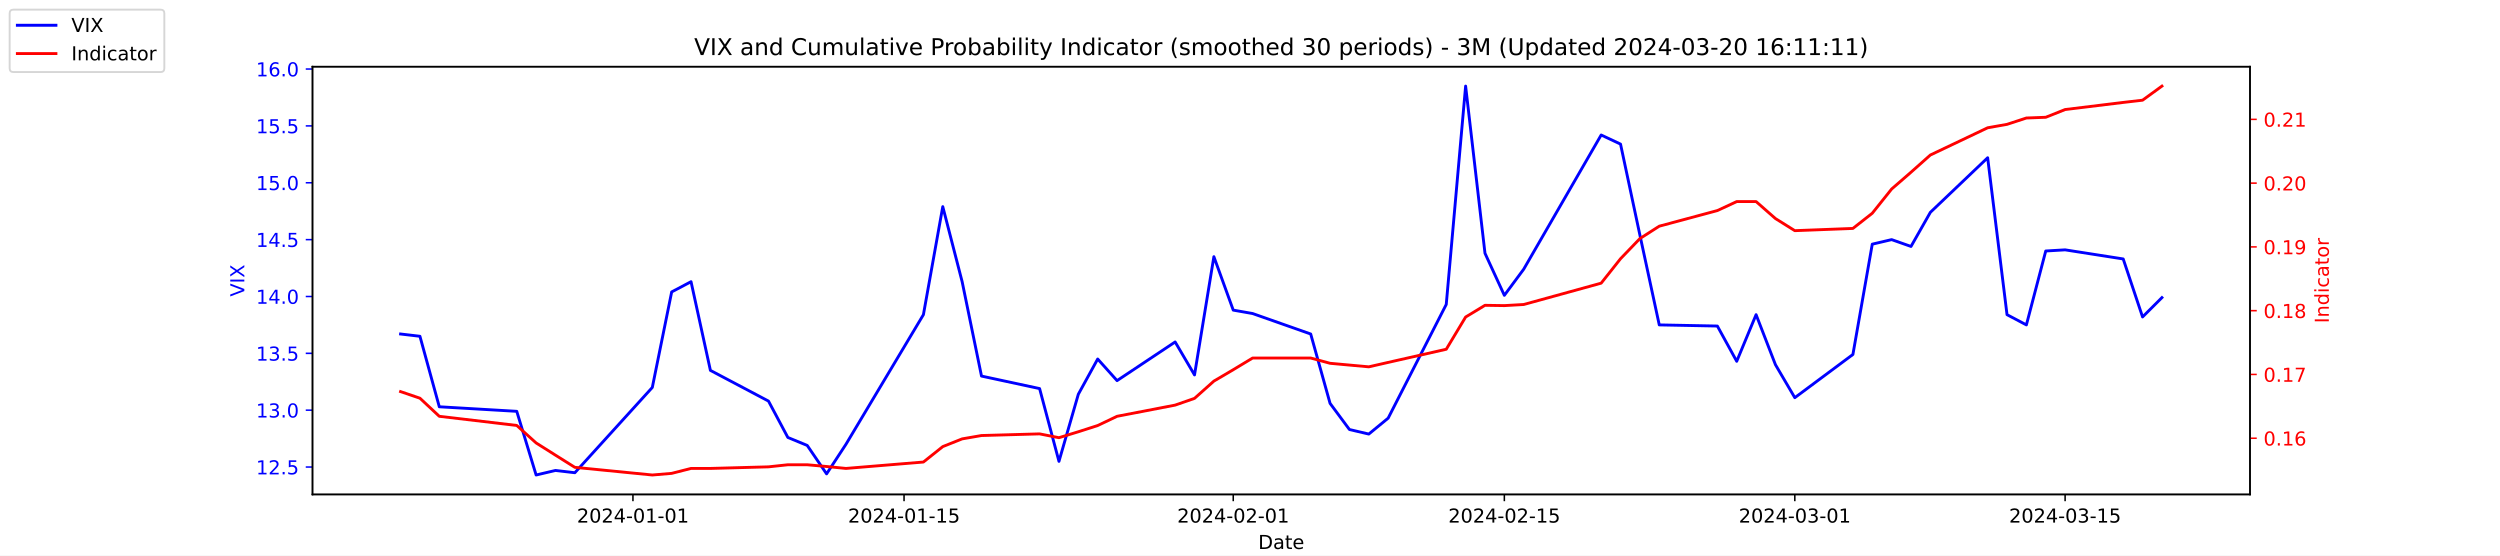
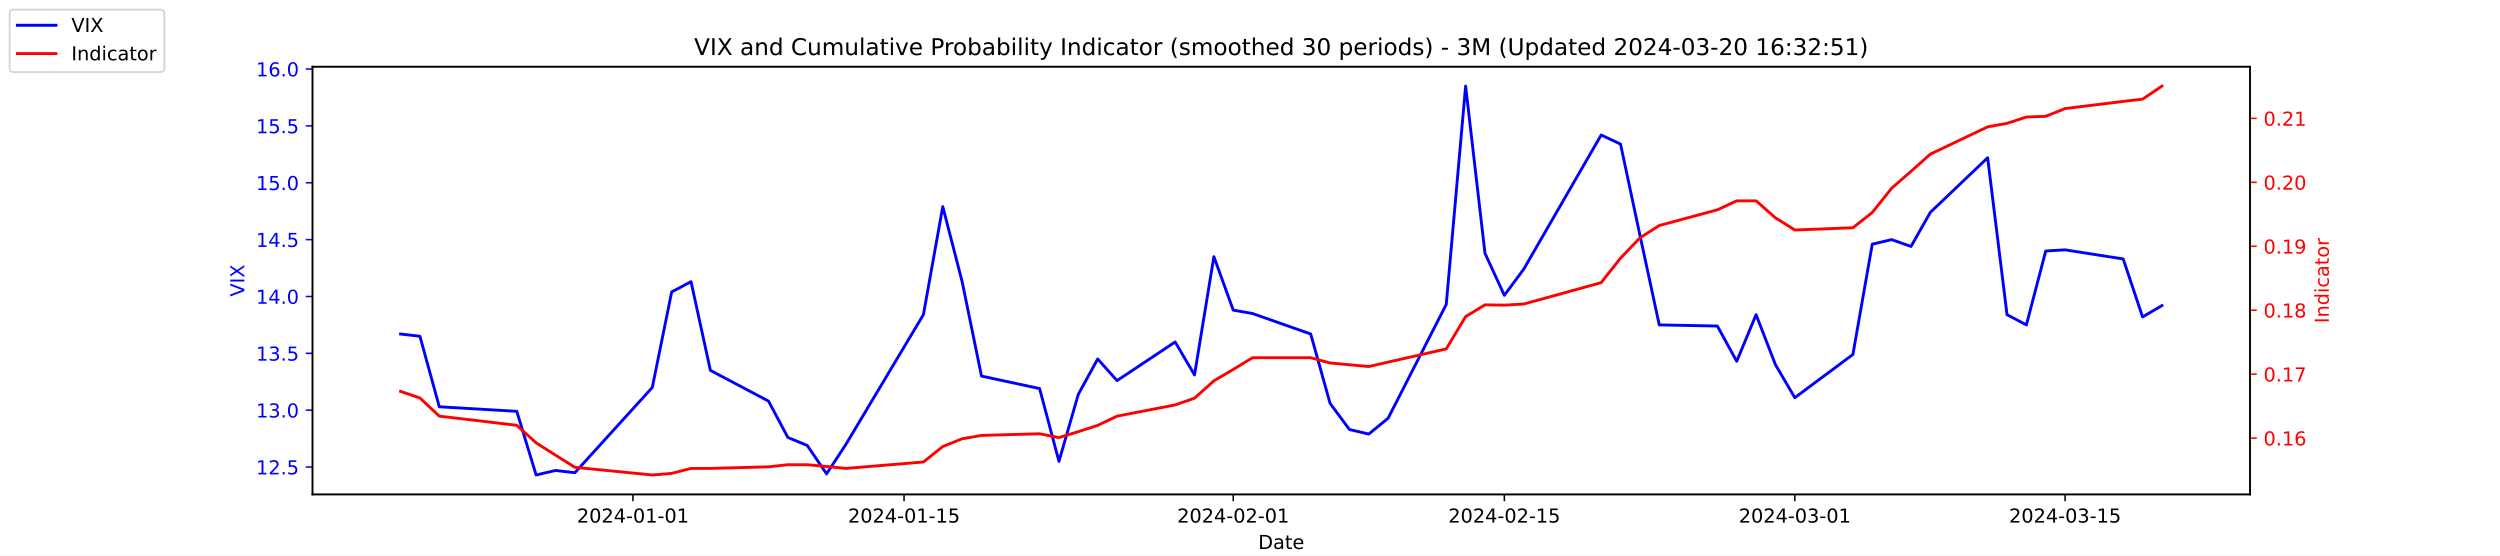
<svg xmlns="http://www.w3.org/2000/svg" xmlns:xlink="http://www.w3.org/1999/xlink" width="1296pt" height="288pt" viewBox="0 0 1296 288" version="1.1">
  <defs>
    <style type="text/css">*{stroke-linejoin: round; stroke-linecap: butt}</style>
  </defs>
  <g id="figure_1">
    <g id="patch_1">
      <path d="M 0 288  L 1296 288  L 1296 0  L 0 0  z " style="fill: #ffffff" />
    </g>
    <g id="axes_1">
      <g id="patch_2">
        <path d="M 162 256.32  L 1166.4 256.32  L 1166.4 34.56  L 162 34.56  z " style="fill: #ffffff" />
      </g>
      <g id="matplotlib.axis_1">
        <g id="xtick_1">
          <g id="line2d_1">
            <defs>
-               <path id="mc6c11f386e" d="M 0 0  L 0 3.5  " style="stroke: #000000; stroke-width: 0.8" />
+               <path id="m971482bc49" d="M 0 0  L 0 3.5  " style="stroke: #000000; stroke-width: 0.8" />
            </defs>
            <g>
-               <use xlink:href="#mc6c11f386e" x="328.117" y="256.32" style="stroke: #000000; stroke-width: 0.8" />
+               <use xlink:href="#m971482bc49" x="328.117" y="256.32" style="stroke: #000000; stroke-width: 0.8" />
            </g>
          </g>
          <g id="text_1">
            <g transform="translate(299.0595 270.9184) scale(0.1 -0.1)">
              <defs>
                <path id="DejaVuSans-32" d="M 1228 531  L 3431 531  L 3431 0  L 469 0  L 469 531  Q 828 903 1448 1529  Q 2069 2156 2228 2338  Q 2531 2678 2651 2914  Q 2772 3150 2772 3378  Q 2772 3750 2511 3984  Q 2250 4219 1831 4219  Q 1534 4219 1204 4116  Q 875 4013 500 3803  L 500 4441  Q 881 4594 1212 4672  Q 1544 4750 1819 4750  Q 2544 4750 2975 4387  Q 3406 4025 3406 3419  Q 3406 3131 3298 2873  Q 3191 2616 2906 2266  Q 2828 2175 2409 1742  Q 1991 1309 1228 531  z " transform="scale(0.015625)" />
                <path id="DejaVuSans-30" d="M 2034 4250  Q 1547 4250 1301 3770  Q 1056 3291 1056 2328  Q 1056 1369 1301 889  Q 1547 409 2034 409  Q 2525 409 2770 889  Q 3016 1369 3016 2328  Q 3016 3291 2770 3770  Q 2525 4250 2034 4250  z M 2034 4750  Q 2819 4750 3233 4129  Q 3647 3509 3647 2328  Q 3647 1150 3233 529  Q 2819 -91 2034 -91  Q 1250 -91 836 529  Q 422 1150 422 2328  Q 422 3509 836 4129  Q 1250 4750 2034 4750  z " transform="scale(0.015625)" />
                <path id="DejaVuSans-34" d="M 2419 4116  L 825 1625  L 2419 1625  L 2419 4116  z M 2253 4666  L 3047 4666  L 3047 1625  L 3713 1625  L 3713 1100  L 3047 1100  L 3047 0  L 2419 0  L 2419 1100  L 313 1100  L 313 1709  L 2253 4666  z " transform="scale(0.015625)" />
                <path id="DejaVuSans-2d" d="M 313 2009  L 1997 2009  L 1997 1497  L 313 1497  L 313 2009  z " transform="scale(0.015625)" />
                <path id="DejaVuSans-31" d="M 794 531  L 1825 531  L 1825 4091  L 703 3866  L 703 4441  L 1819 4666  L 2450 4666  L 2450 531  L 3481 531  L 3481 0  L 794 0  L 794 531  z " transform="scale(0.015625)" />
              </defs>
              <use xlink:href="#DejaVuSans-32" />
              <use xlink:href="#DejaVuSans-30" x="63.623" />
              <use xlink:href="#DejaVuSans-32" x="127.246" />
              <use xlink:href="#DejaVuSans-34" x="190.869" />
              <use xlink:href="#DejaVuSans-2d" x="254.492" />
              <use xlink:href="#DejaVuSans-30" x="290.576" />
              <use xlink:href="#DejaVuSans-31" x="354.199" />
              <use xlink:href="#DejaVuSans-2d" x="417.822" />
              <use xlink:href="#DejaVuSans-30" x="453.906" />
              <use xlink:href="#DejaVuSans-31" x="517.529" />
            </g>
          </g>
        </g>
        <g id="xtick_2">
          <g id="line2d_2">
            <g>
-               <use xlink:href="#mc6c11f386e" x="468.657" y="256.32" style="stroke: #000000; stroke-width: 0.8" />
+               <use xlink:href="#m971482bc49" x="468.657" y="256.32" style="stroke: #000000; stroke-width: 0.8" />
            </g>
          </g>
          <g id="text_2">
            <g transform="translate(439.5994 270.9184) scale(0.1 -0.1)">
              <defs>
                <path id="DejaVuSans-35" d="M 691 4666  L 3169 4666  L 3169 4134  L 1269 4134  L 1269 2991  Q 1406 3038 1543 3061  Q 1681 3084 1819 3084  Q 2600 3084 3056 2656  Q 3513 2228 3513 1497  Q 3513 744 3044 326  Q 2575 -91 1722 -91  Q 1428 -91 1123 -41  Q 819 9 494 109  L 494 744  Q 775 591 1075 516  Q 1375 441 1709 441  Q 2250 441 2565 725  Q 2881 1009 2881 1497  Q 2881 1984 2565 2268  Q 2250 2553 1709 2553  Q 1456 2553 1204 2497  Q 953 2441 691 2322  L 691 4666  z " transform="scale(0.015625)" />
              </defs>
              <use xlink:href="#DejaVuSans-32" />
              <use xlink:href="#DejaVuSans-30" x="63.623" />
              <use xlink:href="#DejaVuSans-32" x="127.246" />
              <use xlink:href="#DejaVuSans-34" x="190.869" />
              <use xlink:href="#DejaVuSans-2d" x="254.492" />
              <use xlink:href="#DejaVuSans-30" x="290.576" />
              <use xlink:href="#DejaVuSans-31" x="354.199" />
              <use xlink:href="#DejaVuSans-2d" x="417.822" />
              <use xlink:href="#DejaVuSans-31" x="453.906" />
              <use xlink:href="#DejaVuSans-35" x="517.529" />
            </g>
          </g>
        </g>
        <g id="xtick_3">
          <g id="line2d_3">
            <g>
-               <use xlink:href="#mc6c11f386e" x="639.313" y="256.32" style="stroke: #000000; stroke-width: 0.8" />
+               <use xlink:href="#m971482bc49" x="639.313" y="256.32" style="stroke: #000000; stroke-width: 0.8" />
            </g>
          </g>
          <g id="text_3">
            <g transform="translate(610.2549 270.9184) scale(0.1 -0.1)">
              <use xlink:href="#DejaVuSans-32" />
              <use xlink:href="#DejaVuSans-30" x="63.623" />
              <use xlink:href="#DejaVuSans-32" x="127.246" />
              <use xlink:href="#DejaVuSans-34" x="190.869" />
              <use xlink:href="#DejaVuSans-2d" x="254.492" />
              <use xlink:href="#DejaVuSans-30" x="290.576" />
              <use xlink:href="#DejaVuSans-32" x="354.199" />
              <use xlink:href="#DejaVuSans-2d" x="417.822" />
              <use xlink:href="#DejaVuSans-30" x="453.906" />
              <use xlink:href="#DejaVuSans-31" x="517.529" />
            </g>
          </g>
        </g>
        <g id="xtick_4">
          <g id="line2d_4">
            <g>
-               <use xlink:href="#mc6c11f386e" x="779.853" y="256.32" style="stroke: #000000; stroke-width: 0.8" />
+               <use xlink:href="#m971482bc49" x="779.853" y="256.32" style="stroke: #000000; stroke-width: 0.8" />
            </g>
          </g>
          <g id="text_4">
            <g transform="translate(750.7948 270.9184) scale(0.1 -0.1)">
              <use xlink:href="#DejaVuSans-32" />
              <use xlink:href="#DejaVuSans-30" x="63.623" />
              <use xlink:href="#DejaVuSans-32" x="127.246" />
              <use xlink:href="#DejaVuSans-34" x="190.869" />
              <use xlink:href="#DejaVuSans-2d" x="254.492" />
              <use xlink:href="#DejaVuSans-30" x="290.576" />
              <use xlink:href="#DejaVuSans-32" x="354.199" />
              <use xlink:href="#DejaVuSans-2d" x="417.822" />
              <use xlink:href="#DejaVuSans-31" x="453.906" />
              <use xlink:href="#DejaVuSans-35" x="517.529" />
            </g>
          </g>
        </g>
        <g id="xtick_5">
          <g id="line2d_5">
            <g>
-               <use xlink:href="#mc6c11f386e" x="930.431" y="256.32" style="stroke: #000000; stroke-width: 0.8" />
+               <use xlink:href="#m971482bc49" x="930.431" y="256.32" style="stroke: #000000; stroke-width: 0.8" />
            </g>
          </g>
          <g id="text_5">
            <g transform="translate(901.3732 270.9184) scale(0.1 -0.1)">
              <defs>
                <path id="DejaVuSans-33" d="M 2597 2516  Q 3050 2419 3304 2112  Q 3559 1806 3559 1356  Q 3559 666 3084 287  Q 2609 -91 1734 -91  Q 1441 -91 1130 -33  Q 819 25 488 141  L 488 750  Q 750 597 1062 519  Q 1375 441 1716 441  Q 2309 441 2620 675  Q 2931 909 2931 1356  Q 2931 1769 2642 2001  Q 2353 2234 1838 2234  L 1294 2234  L 1294 2753  L 1863 2753  Q 2328 2753 2575 2939  Q 2822 3125 2822 3475  Q 2822 3834 2567 4026  Q 2313 4219 1838 4219  Q 1578 4219 1281 4162  Q 984 4106 628 3988  L 628 4550  Q 988 4650 1302 4700  Q 1616 4750 1894 4750  Q 2613 4750 3031 4423  Q 3450 4097 3450 3541  Q 3450 3153 3228 2886  Q 3006 2619 2597 2516  z " transform="scale(0.015625)" />
              </defs>
              <use xlink:href="#DejaVuSans-32" />
              <use xlink:href="#DejaVuSans-30" x="63.623" />
              <use xlink:href="#DejaVuSans-32" x="127.246" />
              <use xlink:href="#DejaVuSans-34" x="190.869" />
              <use xlink:href="#DejaVuSans-2d" x="254.492" />
              <use xlink:href="#DejaVuSans-30" x="290.576" />
              <use xlink:href="#DejaVuSans-33" x="354.199" />
              <use xlink:href="#DejaVuSans-2d" x="417.822" />
              <use xlink:href="#DejaVuSans-30" x="453.906" />
              <use xlink:href="#DejaVuSans-31" x="517.529" />
            </g>
          </g>
        </g>
        <g id="xtick_6">
          <g id="line2d_6">
            <g>
-               <use xlink:href="#mc6c11f386e" x="1070.553" y="256.32" style="stroke: #000000; stroke-width: 0.8" />
+               <use xlink:href="#m971482bc49" x="1070.553" y="256.32" style="stroke: #000000; stroke-width: 0.8" />
            </g>
          </g>
          <g id="text_6">
            <g transform="translate(1041.495 270.9184) scale(0.1 -0.1)">
              <use xlink:href="#DejaVuSans-32" />
              <use xlink:href="#DejaVuSans-30" x="63.623" />
              <use xlink:href="#DejaVuSans-32" x="127.246" />
              <use xlink:href="#DejaVuSans-34" x="190.869" />
              <use xlink:href="#DejaVuSans-2d" x="254.492" />
              <use xlink:href="#DejaVuSans-30" x="290.576" />
              <use xlink:href="#DejaVuSans-33" x="354.199" />
              <use xlink:href="#DejaVuSans-2d" x="417.822" />
              <use xlink:href="#DejaVuSans-31" x="453.906" />
              <use xlink:href="#DejaVuSans-35" x="517.529" />
            </g>
          </g>
        </g>
        <g id="text_7">
          <g transform="translate(652.2492 284.5966) scale(0.1 -0.1)">
            <defs>
              <path id="DejaVuSans-44" d="M 1259 4147  L 1259 519  L 2022 519  Q 2988 519 3436 956  Q 3884 1394 3884 2338  Q 3884 3275 3436 3711  Q 2988 4147 2022 4147  L 1259 4147  z M 628 4666  L 1925 4666  Q 3281 4666 3915 4102  Q 4550 3538 4550 2338  Q 4550 1131 3912 565  Q 3275 0 1925 0  L 628 0  L 628 4666  z " transform="scale(0.015625)" />
              <path id="DejaVuSans-61" d="M 2194 1759  Q 1497 1759 1228 1600  Q 959 1441 959 1056  Q 959 750 1161 570  Q 1363 391 1709 391  Q 2188 391 2477 730  Q 2766 1069 2766 1631  L 2766 1759  L 2194 1759  z M 3341 1997  L 3341 0  L 2766 0  L 2766 531  Q 2569 213 2275 61  Q 1981 -91 1556 -91  Q 1019 -91 701 211  Q 384 513 384 1019  Q 384 1609 779 1909  Q 1175 2209 1959 2209  L 2766 2209  L 2766 2266  Q 2766 2663 2505 2880  Q 2244 3097 1772 3097  Q 1472 3097 1187 3025  Q 903 2953 641 2809  L 641 3341  Q 956 3463 1253 3523  Q 1550 3584 1831 3584  Q 2591 3584 2966 3190  Q 3341 2797 3341 1997  z " transform="scale(0.015625)" />
              <path id="DejaVuSans-74" d="M 1172 4494  L 1172 3500  L 2356 3500  L 2356 3053  L 1172 3053  L 1172 1153  Q 1172 725 1289 603  Q 1406 481 1766 481  L 2356 481  L 2356 0  L 1766 0  Q 1100 0 847 248  Q 594 497 594 1153  L 594 3053  L 172 3053  L 172 3500  L 594 3500  L 594 4494  L 1172 4494  z " transform="scale(0.015625)" />
              <path id="DejaVuSans-65" d="M 3597 1894  L 3597 1613  L 953 1613  Q 991 1019 1311 708  Q 1631 397 2203 397  Q 2534 397 2845 478  Q 3156 559 3463 722  L 3463 178  Q 3153 47 2828 -22  Q 2503 -91 2169 -91  Q 1331 -91 842 396  Q 353 884 353 1716  Q 353 2575 817 3079  Q 1281 3584 2069 3584  Q 2775 3584 3186 3129  Q 3597 2675 3597 1894  z M 3022 2063  Q 3016 2534 2758 2815  Q 2500 3097 2075 3097  Q 1594 3097 1305 2825  Q 1016 2553 972 2059  L 3022 2063  z " transform="scale(0.015625)" />
            </defs>
            <use xlink:href="#DejaVuSans-44" />
            <use xlink:href="#DejaVuSans-61" x="77.002" />
            <use xlink:href="#DejaVuSans-74" x="138.281" />
            <use xlink:href="#DejaVuSans-65" x="177.49" />
          </g>
        </g>
      </g>
      <g id="matplotlib.axis_2">
        <g id="ytick_1">
          <g id="line2d_7">
            <defs>
-               <path id="m9e5547fea2" d="M 0 0  L -3.5 0  " style="stroke: #0000ff; stroke-width: 0.8" />
+               <path id="m759e389226" d="M 0 0  L -3.5 0  " style="stroke: #0000ff; stroke-width: 0.8" />
            </defs>
            <g>
-               <use xlink:href="#m9e5547fea2" x="162" y="242.114" style="fill: #0000ff; stroke: #0000ff; stroke-width: 0.8" />
+               <use xlink:href="#m759e389226" x="162" y="242.114" style="fill: #0000ff; stroke: #0000ff; stroke-width: 0.8" />
            </g>
          </g>
          <g id="text_8">
            <g style="fill: #0000ff" transform="translate(132.7344 245.9129) scale(0.1 -0.1)">
              <defs>
                <path id="DejaVuSans-2e" d="M 684 794  L 1344 794  L 1344 0  L 684 0  L 684 794  z " transform="scale(0.015625)" />
              </defs>
              <use xlink:href="#DejaVuSans-31" />
              <use xlink:href="#DejaVuSans-32" x="63.623" />
              <use xlink:href="#DejaVuSans-2e" x="127.246" />
              <use xlink:href="#DejaVuSans-35" x="159.033" />
            </g>
          </g>
        </g>
        <g id="ytick_2">
          <g id="line2d_8">
            <g>
-               <use xlink:href="#m9e5547fea2" x="162" y="212.64" style="fill: #0000ff; stroke: #0000ff; stroke-width: 0.8" />
+               <use xlink:href="#m759e389226" x="162" y="212.64" style="fill: #0000ff; stroke: #0000ff; stroke-width: 0.8" />
            </g>
          </g>
          <g id="text_9">
            <g style="fill: #0000ff" transform="translate(132.7344 216.4392) scale(0.1 -0.1)">
              <use xlink:href="#DejaVuSans-31" />
              <use xlink:href="#DejaVuSans-33" x="63.623" />
              <use xlink:href="#DejaVuSans-2e" x="127.246" />
              <use xlink:href="#DejaVuSans-30" x="159.033" />
            </g>
          </g>
        </g>
        <g id="ytick_3">
          <g id="line2d_9">
            <g>
-               <use xlink:href="#m9e5547fea2" x="162" y="183.166" style="fill: #0000ff; stroke: #0000ff; stroke-width: 0.8" />
+               <use xlink:href="#m759e389226" x="162" y="183.166" style="fill: #0000ff; stroke: #0000ff; stroke-width: 0.8" />
            </g>
          </g>
          <g id="text_10">
            <g style="fill: #0000ff" transform="translate(132.7344 186.9656) scale(0.1 -0.1)">
              <use xlink:href="#DejaVuSans-31" />
              <use xlink:href="#DejaVuSans-33" x="63.623" />
              <use xlink:href="#DejaVuSans-2e" x="127.246" />
              <use xlink:href="#DejaVuSans-35" x="159.033" />
            </g>
          </g>
        </g>
        <g id="ytick_4">
          <g id="line2d_10">
            <g>
-               <use xlink:href="#m9e5547fea2" x="162" y="153.693" style="fill: #0000ff; stroke: #0000ff; stroke-width: 0.8" />
+               <use xlink:href="#m759e389226" x="162" y="153.693" style="fill: #0000ff; stroke: #0000ff; stroke-width: 0.8" />
            </g>
          </g>
          <g id="text_11">
            <g style="fill: #0000ff" transform="translate(132.7344 157.4919) scale(0.1 -0.1)">
              <use xlink:href="#DejaVuSans-31" />
              <use xlink:href="#DejaVuSans-34" x="63.623" />
              <use xlink:href="#DejaVuSans-2e" x="127.246" />
              <use xlink:href="#DejaVuSans-30" x="159.033" />
            </g>
          </g>
        </g>
        <g id="ytick_5">
          <g id="line2d_11">
            <g>
-               <use xlink:href="#m9e5547fea2" x="162" y="124.219" style="fill: #0000ff; stroke: #0000ff; stroke-width: 0.8" />
+               <use xlink:href="#m759e389226" x="162" y="124.219" style="fill: #0000ff; stroke: #0000ff; stroke-width: 0.8" />
            </g>
          </g>
          <g id="text_12">
            <g style="fill: #0000ff" transform="translate(132.7344 128.0182) scale(0.1 -0.1)">
              <use xlink:href="#DejaVuSans-31" />
              <use xlink:href="#DejaVuSans-34" x="63.623" />
              <use xlink:href="#DejaVuSans-2e" x="127.246" />
              <use xlink:href="#DejaVuSans-35" x="159.033" />
            </g>
          </g>
        </g>
        <g id="ytick_6">
          <g id="line2d_12">
            <g>
-               <use xlink:href="#m9e5547fea2" x="162" y="94.745" style="fill: #0000ff; stroke: #0000ff; stroke-width: 0.8" />
+               <use xlink:href="#m759e389226" x="162" y="94.745" style="fill: #0000ff; stroke: #0000ff; stroke-width: 0.8" />
            </g>
          </g>
          <g id="text_13">
            <g style="fill: #0000ff" transform="translate(132.7344 98.5445) scale(0.1 -0.1)">
              <use xlink:href="#DejaVuSans-31" />
              <use xlink:href="#DejaVuSans-35" x="63.623" />
              <use xlink:href="#DejaVuSans-2e" x="127.246" />
              <use xlink:href="#DejaVuSans-30" x="159.033" />
            </g>
          </g>
        </g>
        <g id="ytick_7">
          <g id="line2d_13">
            <g>
-               <use xlink:href="#m9e5547fea2" x="162" y="65.272" style="fill: #0000ff; stroke: #0000ff; stroke-width: 0.8" />
+               <use xlink:href="#m759e389226" x="162" y="65.272" style="fill: #0000ff; stroke: #0000ff; stroke-width: 0.8" />
            </g>
          </g>
          <g id="text_14">
            <g style="fill: #0000ff" transform="translate(132.7344 69.07082) scale(0.1 -0.1)">
              <use xlink:href="#DejaVuSans-31" />
              <use xlink:href="#DejaVuSans-35" x="63.623" />
              <use xlink:href="#DejaVuSans-2e" x="127.246" />
              <use xlink:href="#DejaVuSans-35" x="159.033" />
            </g>
          </g>
        </g>
        <g id="ytick_8">
          <g id="line2d_14">
            <g>
-               <use xlink:href="#m9e5547fea2" x="162" y="35.798" style="fill: #0000ff; stroke: #0000ff; stroke-width: 0.8" />
+               <use xlink:href="#m759e389226" x="162" y="35.798" style="fill: #0000ff; stroke: #0000ff; stroke-width: 0.8" />
            </g>
          </g>
          <g id="text_15">
            <g style="fill: #0000ff" transform="translate(132.7344 39.59714) scale(0.1 -0.1)">
              <defs>
                <path id="DejaVuSans-36" d="M 2113 2584  Q 1688 2584 1439 2293  Q 1191 2003 1191 1497  Q 1191 994 1439 701  Q 1688 409 2113 409  Q 2538 409 2786 701  Q 3034 994 3034 1497  Q 3034 2003 2786 2293  Q 2538 2584 2113 2584  z M 3366 4563  L 3366 3988  Q 3128 4100 2886 4159  Q 2644 4219 2406 4219  Q 1781 4219 1451 3797  Q 1122 3375 1075 2522  Q 1259 2794 1537 2939  Q 1816 3084 2150 3084  Q 2853 3084 3261 2657  Q 3669 2231 3669 1497  Q 3669 778 3244 343  Q 2819 -91 2113 -91  Q 1303 -91 875 529  Q 447 1150 447 2328  Q 447 3434 972 4092  Q 1497 4750 2381 4750  Q 2619 4750 2861 4703  Q 3103 4656 3366 4563  z " transform="scale(0.015625)" />
              </defs>
              <use xlink:href="#DejaVuSans-31" />
              <use xlink:href="#DejaVuSans-36" x="63.623" />
              <use xlink:href="#DejaVuSans-2e" x="127.246" />
              <use xlink:href="#DejaVuSans-30" x="159.033" />
            </g>
          </g>
        </g>
        <g id="text_16">
          <g style="fill: #0000ff" transform="translate(126.6547 153.7603) rotate(-90) scale(0.1 -0.1)">
            <defs>
              <path id="DejaVuSans-56" d="M 1831 0  L 50 4666  L 709 4666  L 2188 738  L 3669 4666  L 4325 4666  L 2547 0  L 1831 0  z " transform="scale(0.015625)" />
              <path id="DejaVuSans-49" d="M 628 4666  L 1259 4666  L 1259 0  L 628 0  L 628 4666  z " transform="scale(0.015625)" />
              <path id="DejaVuSans-58" d="M 403 4666  L 1081 4666  L 2241 2931  L 3406 4666  L 4084 4666  L 2584 2425  L 4184 0  L 3506 0  L 2194 1984  L 872 0  L 191 0  L 1856 2491  L 403 4666  z " transform="scale(0.015625)" />
            </defs>
            <use xlink:href="#DejaVuSans-56" />
            <use xlink:href="#DejaVuSans-49" x="68.408" />
            <use xlink:href="#DejaVuSans-58" x="97.9" />
          </g>
        </g>
      </g>
      <g id="line2d_15">
-         <path d="M 207.655 173.145  L 217.693 174.324  L 227.732 210.872  L 267.886 213.23  L 277.924 246.24  L 287.963 243.882  L 298.002 245.061  L 338.156 200.851  L 348.194 151.335  L 358.233 146.029  L 368.272 192.008  L 398.387 207.924  L 408.426 226.787  L 418.464 230.914  L 428.503 245.651  L 438.541 230.324  L 478.696 163.124  L 488.734 107.124  L 498.773 146.029  L 508.811 194.956  L 538.927 201.44  L 548.966 239.166  L 559.004 204.387  L 569.043 186.114  L 579.081 197.314  L 609.197 177.272  L 619.236 194.366  L 629.274 133.061  L 639.313 160.766  L 649.351 162.535  L 679.467 173.145  L 689.506 209.103  L 699.544 222.661  L 709.583 225.019  L 719.621 216.766  L 749.737 157.819  L 759.775 44.64  L 769.814 131.293  L 779.853 153.103  L 789.891 139.545  L 830.045 69.987  L 840.084 74.703  L 850.123 121.861  L 860.161 168.429  L 890.277 169.019  L 900.315 187.293  L 910.354 163.124  L 920.392 189.061  L 930.431 206.156  L 960.547 183.756  L 970.585 126.577  L 980.624 124.219  L 990.662 127.756  L 1000.701 110.072  L 1030.398 81.777  L 1040.437 163.124  L 1050.476 168.429  L 1060.514 130.114  L 1070.553 129.524  L 1100.668 134.24  L 1110.707 164.303  L 1120.745 154.282  " clip-path="url(#pfe19d18b43)" style="fill: none; stroke: #0000ff; stroke-width: 1.5; stroke-linecap: square" />
+         <path d="M 207.655 173.145  L 217.693 174.324  L 227.732 210.872  L 267.886 213.23  L 277.924 246.24  L 287.963 243.882  L 298.002 245.061  L 338.156 200.851  L 348.194 151.335  L 358.233 146.029  L 368.272 192.008  L 398.387 207.924  L 408.426 226.787  L 418.464 230.914  L 428.503 245.651  L 438.541 230.324  L 478.696 163.124  L 488.734 107.124  L 498.773 146.029  L 508.811 194.956  L 538.927 201.44  L 548.966 239.166  L 559.004 204.387  L 569.043 186.114  L 579.081 197.314  L 609.197 177.272  L 619.236 194.366  L 629.274 133.061  L 639.313 160.766  L 649.351 162.535  L 679.467 173.145  L 689.506 209.103  L 699.544 222.661  L 709.583 225.019  L 719.621 216.766  L 749.737 157.819  L 759.775 44.64  L 769.814 131.293  L 779.853 153.103  L 789.891 139.545  L 830.045 69.987  L 840.084 74.703  L 850.123 121.861  L 860.161 168.429  L 890.277 169.019  L 900.315 187.293  L 910.354 163.124  L 920.392 189.061  L 930.431 206.156  L 960.547 183.756  L 970.585 126.577  L 980.624 124.219  L 990.662 127.756  L 1000.701 110.072  L 1030.398 81.777  L 1040.437 163.124  L 1050.476 168.429  L 1060.514 130.114  L 1070.553 129.524  L 1100.668 134.24  L 1110.707 164.303  L 1120.745 158.408  " clip-path="url(#p322b71b529)" style="fill: none; stroke: #0000ff; stroke-width: 1.5; stroke-linecap: square" />
      </g>
      <g id="patch_3">
        <path d="M 162 256.32  L 162 34.56  " style="fill: none; stroke: #000000; stroke-width: 0.8; stroke-linejoin: miter; stroke-linecap: square" />
      </g>
      <g id="patch_4">
        <path d="M 1166.4 256.32  L 1166.4 34.56  " style="fill: none; stroke: #000000; stroke-width: 0.8; stroke-linejoin: miter; stroke-linecap: square" />
      </g>
      <g id="patch_5">
        <path d="M 162 256.32  L 1166.4 256.32  " style="fill: none; stroke: #000000; stroke-width: 0.8; stroke-linejoin: miter; stroke-linecap: square" />
      </g>
      <g id="patch_6">
        <path d="M 162 34.56  L 1166.4 34.56  " style="fill: none; stroke: #000000; stroke-width: 0.8; stroke-linejoin: miter; stroke-linecap: square" />
      </g>
    </g>
    <g id="axes_2">
      <g id="matplotlib.axis_3">
        <g id="ytick_9">
          <g id="line2d_16">
            <defs>
-               <path id="m784e0cc789" d="M 0 0  L 3.5 0  " style="stroke: #ff0000; stroke-width: 0.8" />
+               <path id="m22720fddfc" d="M 0 0  L 3.5 0  " style="stroke: #ff0000; stroke-width: 0.8" />
            </defs>
            <g>
-               <use xlink:href="#m784e0cc789" x="1166.4" y="227.169" style="fill: #ff0000; stroke: #ff0000; stroke-width: 0.8" />
+               <use xlink:href="#m22720fddfc" x="1166.4" y="227.116" style="fill: #ff0000; stroke: #ff0000; stroke-width: 0.8" />
            </g>
          </g>
          <g id="text_17">
-             <g style="fill: #ff0000" transform="translate(1173.4 230.9679) scale(0.1 -0.1)">
+             <g style="fill: #ff0000" transform="translate(1173.4 230.9152) scale(0.1 -0.1)">
              <use xlink:href="#DejaVuSans-30" />
              <use xlink:href="#DejaVuSans-2e" x="63.623" />
              <use xlink:href="#DejaVuSans-31" x="95.41" />
              <use xlink:href="#DejaVuSans-36" x="159.033" />
            </g>
          </g>
        </g>
        <g id="ytick_10">
          <g id="line2d_17">
            <g>
-               <use xlink:href="#m784e0cc789" x="1166.4" y="194.111" style="fill: #ff0000; stroke: #ff0000; stroke-width: 0.8" />
+               <use xlink:href="#m22720fddfc" x="1166.4" y="193.967" style="fill: #ff0000; stroke: #ff0000; stroke-width: 0.8" />
            </g>
          </g>
          <g id="text_18">
-             <g style="fill: #ff0000" transform="translate(1173.4 197.9102) scale(0.1 -0.1)">
+             <g style="fill: #ff0000" transform="translate(1173.4 197.7661) scale(0.1 -0.1)">
              <defs>
                <path id="DejaVuSans-37" d="M 525 4666  L 3525 4666  L 3525 4397  L 1831 0  L 1172 0  L 2766 4134  L 525 4134  L 525 4666  z " transform="scale(0.015625)" />
              </defs>
              <use xlink:href="#DejaVuSans-30" />
              <use xlink:href="#DejaVuSans-2e" x="63.623" />
              <use xlink:href="#DejaVuSans-31" x="95.41" />
              <use xlink:href="#DejaVuSans-37" x="159.033" />
            </g>
          </g>
        </g>
        <g id="ytick_11">
          <g id="line2d_18">
            <g>
-               <use xlink:href="#m784e0cc789" x="1166.4" y="161.053" style="fill: #ff0000; stroke: #ff0000; stroke-width: 0.8" />
+               <use xlink:href="#m22720fddfc" x="1166.4" y="160.818" style="fill: #ff0000; stroke: #ff0000; stroke-width: 0.8" />
            </g>
          </g>
          <g id="text_19">
-             <g style="fill: #ff0000" transform="translate(1173.4 164.8525) scale(0.1 -0.1)">
+             <g style="fill: #ff0000" transform="translate(1173.4 164.617) scale(0.1 -0.1)">
              <defs>
                <path id="DejaVuSans-38" d="M 2034 2216  Q 1584 2216 1326 1975  Q 1069 1734 1069 1313  Q 1069 891 1326 650  Q 1584 409 2034 409  Q 2484 409 2743 651  Q 3003 894 3003 1313  Q 3003 1734 2745 1975  Q 2488 2216 2034 2216  z M 1403 2484  Q 997 2584 770 2862  Q 544 3141 544 3541  Q 544 4100 942 4425  Q 1341 4750 2034 4750  Q 2731 4750 3128 4425  Q 3525 4100 3525 3541  Q 3525 3141 3298 2862  Q 3072 2584 2669 2484  Q 3125 2378 3379 2068  Q 3634 1759 3634 1313  Q 3634 634 3220 271  Q 2806 -91 2034 -91  Q 1263 -91 848 271  Q 434 634 434 1313  Q 434 1759 690 2068  Q 947 2378 1403 2484  z M 1172 3481  Q 1172 3119 1398 2916  Q 1625 2713 2034 2713  Q 2441 2713 2670 2916  Q 2900 3119 2900 3481  Q 2900 3844 2670 4047  Q 2441 4250 2034 4250  Q 1625 4250 1398 4047  Q 1172 3844 1172 3481  z " transform="scale(0.015625)" />
              </defs>
              <use xlink:href="#DejaVuSans-30" />
              <use xlink:href="#DejaVuSans-2e" x="63.623" />
              <use xlink:href="#DejaVuSans-31" x="95.41" />
              <use xlink:href="#DejaVuSans-38" x="159.033" />
            </g>
          </g>
        </g>
        <g id="ytick_12">
          <g id="line2d_19">
            <g>
-               <use xlink:href="#m784e0cc789" x="1166.4" y="127.996" style="fill: #ff0000; stroke: #ff0000; stroke-width: 0.8" />
+               <use xlink:href="#m22720fddfc" x="1166.4" y="127.669" style="fill: #ff0000; stroke: #ff0000; stroke-width: 0.8" />
            </g>
          </g>
          <g id="text_20">
-             <g style="fill: #ff0000" transform="translate(1173.4 131.7948) scale(0.1 -0.1)">
+             <g style="fill: #ff0000" transform="translate(1173.4 131.4679) scale(0.1 -0.1)">
              <defs>
                <path id="DejaVuSans-39" d="M 703 97  L 703 672  Q 941 559 1184 500  Q 1428 441 1663 441  Q 2288 441 2617 861  Q 2947 1281 2994 2138  Q 2813 1869 2534 1725  Q 2256 1581 1919 1581  Q 1219 1581 811 2004  Q 403 2428 403 3163  Q 403 3881 828 4315  Q 1253 4750 1959 4750  Q 2769 4750 3195 4129  Q 3622 3509 3622 2328  Q 3622 1225 3098 567  Q 2575 -91 1691 -91  Q 1453 -91 1209 -44  Q 966 3 703 97  z M 1959 2075  Q 2384 2075 2632 2365  Q 2881 2656 2881 3163  Q 2881 3666 2632 3958  Q 2384 4250 1959 4250  Q 1534 4250 1286 3958  Q 1038 3666 1038 3163  Q 1038 2656 1286 2365  Q 1534 2075 1959 2075  z " transform="scale(0.015625)" />
              </defs>
              <use xlink:href="#DejaVuSans-30" />
              <use xlink:href="#DejaVuSans-2e" x="63.623" />
              <use xlink:href="#DejaVuSans-31" x="95.41" />
              <use xlink:href="#DejaVuSans-39" x="159.033" />
            </g>
          </g>
        </g>
        <g id="ytick_13">
          <g id="line2d_20">
            <g>
-               <use xlink:href="#m784e0cc789" x="1166.4" y="94.938" style="fill: #ff0000; stroke: #ff0000; stroke-width: 0.8" />
+               <use xlink:href="#m22720fddfc" x="1166.4" y="94.52" style="fill: #ff0000; stroke: #ff0000; stroke-width: 0.8" />
            </g>
          </g>
          <g id="text_21">
-             <g style="fill: #ff0000" transform="translate(1173.4 98.73708) scale(0.1 -0.1)">
+             <g style="fill: #ff0000" transform="translate(1173.4 98.31886) scale(0.1 -0.1)">
              <use xlink:href="#DejaVuSans-30" />
              <use xlink:href="#DejaVuSans-2e" x="63.623" />
              <use xlink:href="#DejaVuSans-32" x="95.41" />
              <use xlink:href="#DejaVuSans-30" x="159.033" />
            </g>
          </g>
        </g>
        <g id="ytick_14">
          <g id="line2d_21">
            <g>
-               <use xlink:href="#m784e0cc789" x="1166.4" y="61.88" style="fill: #ff0000; stroke: #ff0000; stroke-width: 0.8" />
+               <use xlink:href="#m22720fddfc" x="1166.4" y="61.371" style="fill: #ff0000; stroke: #ff0000; stroke-width: 0.8" />
            </g>
          </g>
          <g id="text_22">
-             <g style="fill: #ff0000" transform="translate(1173.4 65.67937) scale(0.1 -0.1)">
+             <g style="fill: #ff0000" transform="translate(1173.4 65.16978) scale(0.1 -0.1)">
              <use xlink:href="#DejaVuSans-30" />
              <use xlink:href="#DejaVuSans-2e" x="63.623" />
              <use xlink:href="#DejaVuSans-32" x="95.41" />
              <use xlink:href="#DejaVuSans-31" x="159.033" />
            </g>
          </g>
        </g>
        <g id="text_23">
          <g style="fill: #ff0000" transform="translate(1207.264 167.5353) rotate(-90) scale(0.1 -0.1)">
            <defs>
              <path id="DejaVuSans-6e" d="M 3513 2113  L 3513 0  L 2938 0  L 2938 2094  Q 2938 2591 2744 2837  Q 2550 3084 2163 3084  Q 1697 3084 1428 2787  Q 1159 2491 1159 1978  L 1159 0  L 581 0  L 581 3500  L 1159 3500  L 1159 2956  Q 1366 3272 1645 3428  Q 1925 3584 2291 3584  Q 2894 3584 3203 3211  Q 3513 2838 3513 2113  z " transform="scale(0.015625)" />
              <path id="DejaVuSans-64" d="M 2906 2969  L 2906 4863  L 3481 4863  L 3481 0  L 2906 0  L 2906 525  Q 2725 213 2448 61  Q 2172 -91 1784 -91  Q 1150 -91 751 415  Q 353 922 353 1747  Q 353 2572 751 3078  Q 1150 3584 1784 3584  Q 2172 3584 2448 3432  Q 2725 3281 2906 2969  z M 947 1747  Q 947 1113 1208 752  Q 1469 391 1925 391  Q 2381 391 2643 752  Q 2906 1113 2906 1747  Q 2906 2381 2643 2742  Q 2381 3103 1925 3103  Q 1469 3103 1208 2742  Q 947 2381 947 1747  z " transform="scale(0.015625)" />
              <path id="DejaVuSans-69" d="M 603 3500  L 1178 3500  L 1178 0  L 603 0  L 603 3500  z M 603 4863  L 1178 4863  L 1178 4134  L 603 4134  L 603 4863  z " transform="scale(0.015625)" />
              <path id="DejaVuSans-63" d="M 3122 3366  L 3122 2828  Q 2878 2963 2633 3030  Q 2388 3097 2138 3097  Q 1578 3097 1268 2742  Q 959 2388 959 1747  Q 959 1106 1268 751  Q 1578 397 2138 397  Q 2388 397 2633 464  Q 2878 531 3122 666  L 3122 134  Q 2881 22 2623 -34  Q 2366 -91 2075 -91  Q 1284 -91 818 406  Q 353 903 353 1747  Q 353 2603 823 3093  Q 1294 3584 2113 3584  Q 2378 3584 2631 3529  Q 2884 3475 3122 3366  z " transform="scale(0.015625)" />
              <path id="DejaVuSans-6f" d="M 1959 3097  Q 1497 3097 1228 2736  Q 959 2375 959 1747  Q 959 1119 1226 758  Q 1494 397 1959 397  Q 2419 397 2687 759  Q 2956 1122 2956 1747  Q 2956 2369 2687 2733  Q 2419 3097 1959 3097  z M 1959 3584  Q 2709 3584 3137 3096  Q 3566 2609 3566 1747  Q 3566 888 3137 398  Q 2709 -91 1959 -91  Q 1206 -91 779 398  Q 353 888 353 1747  Q 353 2609 779 3096  Q 1206 3584 1959 3584  z " transform="scale(0.015625)" />
              <path id="DejaVuSans-72" d="M 2631 2963  Q 2534 3019 2420 3045  Q 2306 3072 2169 3072  Q 1681 3072 1420 2755  Q 1159 2438 1159 1844  L 1159 0  L 581 0  L 581 3500  L 1159 3500  L 1159 2956  Q 1341 3275 1631 3429  Q 1922 3584 2338 3584  Q 2397 3584 2469 3576  Q 2541 3569 2628 3553  L 2631 2963  z " transform="scale(0.015625)" />
            </defs>
            <use xlink:href="#DejaVuSans-49" />
            <use xlink:href="#DejaVuSans-6e" x="29.492" />
            <use xlink:href="#DejaVuSans-64" x="92.871" />
            <use xlink:href="#DejaVuSans-69" x="156.348" />
            <use xlink:href="#DejaVuSans-63" x="184.131" />
            <use xlink:href="#DejaVuSans-61" x="239.111" />
            <use xlink:href="#DejaVuSans-74" x="300.391" />
            <use xlink:href="#DejaVuSans-6f" x="339.6" />
            <use xlink:href="#DejaVuSans-72" x="400.781" />
          </g>
        </g>
      </g>
      <g id="line2d_22">
-         <path d="M 207.655 203.012  L 217.693 206.431  L 227.732 215.812  L 267.886 220.554  L 277.924 229.622  L 287.963 235.964  L 298.002 242.263  L 338.156 246.24  L 348.194 245.394  L 358.233 242.836  L 368.272 242.836  L 398.387 242.011  L 408.426 240.932  L 418.464 240.932  L 428.503 241.832  L 438.541 242.836  L 478.696 239.519  L 488.734 231.518  L 498.773 227.516  L 508.811 225.778  L 538.927 224.922  L 548.966 226.9  L 559.004 223.829  L 569.043 220.594  L 579.081 215.812  L 609.197 210.006  L 619.236 206.515  L 629.274 197.563  L 639.313 191.663  L 649.351 185.606  L 679.467 185.606  L 689.506 188.333  L 699.544 189.25  L 709.583 190.163  L 719.621 187.873  L 749.737 181.051  L 759.775 164.351  L 769.814 158.271  L 779.853 158.428  L 789.891 157.854  L 830.045 146.79  L 840.084 134.121  L 850.123 123.679  L 860.161 117.256  L 890.277 109.157  L 900.315 104.499  L 910.354 104.499  L 920.392 113.3  L 930.431 119.577  L 960.547 118.419  L 970.585 110.545  L 980.624 97.985  L 990.662 89.278  L 1000.701 80.357  L 1030.398 66.24  L 1040.437 64.463  L 1050.476 61.175  L 1060.514 60.799  L 1070.553 56.785  L 1100.668 53.101  L 1110.707 51.94  L 1120.745 44.64  " clip-path="url(#pfe19d18b43)" style="fill: none; stroke: #ff0000; stroke-width: 1.5; stroke-linecap: square" />
+         <path d="M 207.655 202.892  L 217.693 206.32  L 227.732 215.728  L 267.886 220.483  L 277.924 229.576  L 287.963 235.936  L 298.002 242.252  L 338.156 246.24  L 348.194 245.392  L 358.233 242.826  L 368.272 242.826  L 398.387 242  L 408.426 240.917  L 418.464 240.917  L 428.503 241.82  L 438.541 242.826  L 478.696 239.501  L 488.734 231.478  L 498.773 227.464  L 508.811 225.721  L 538.927 224.863  L 548.966 226.846  L 559.004 223.767  L 569.043 220.523  L 579.081 215.728  L 609.197 209.906  L 619.236 206.406  L 629.274 197.428  L 639.313 191.512  L 649.351 185.438  L 679.467 185.438  L 689.506 188.173  L 699.544 189.092  L 709.583 190.008  L 719.621 187.711  L 749.737 180.871  L 759.775 164.125  L 769.814 158.028  L 779.853 158.185  L 789.891 157.609  L 830.045 146.515  L 840.084 133.811  L 850.123 123.341  L 860.161 116.899  L 890.277 108.778  L 900.315 104.108  L 910.354 104.108  L 920.392 112.932  L 930.431 119.227  L 960.547 118.065  L 970.585 110.17  L 980.624 97.576  L 990.662 88.844  L 1000.701 79.899  L 1030.398 65.743  L 1040.437 63.96  L 1050.476 60.664  L 1060.514 60.287  L 1070.553 56.261  L 1100.668 52.567  L 1110.707 51.403  L 1120.745 44.64  " clip-path="url(#p322b71b529)" style="fill: none; stroke: #ff0000; stroke-width: 1.5; stroke-linecap: square" />
      </g>
      <g id="patch_7">
        <path d="M 162 256.32  L 162 34.56  " style="fill: none; stroke: #000000; stroke-width: 0.8; stroke-linejoin: miter; stroke-linecap: square" />
      </g>
      <g id="patch_8">
        <path d="M 1166.4 256.32  L 1166.4 34.56  " style="fill: none; stroke: #000000; stroke-width: 0.8; stroke-linejoin: miter; stroke-linecap: square" />
      </g>
      <g id="patch_9">
        <path d="M 162 256.32  L 1166.4 256.32  " style="fill: none; stroke: #000000; stroke-width: 0.8; stroke-linejoin: miter; stroke-linecap: square" />
      </g>
      <g id="patch_10">
        <path d="M 162 34.56  L 1166.4 34.56  " style="fill: none; stroke: #000000; stroke-width: 0.8; stroke-linejoin: miter; stroke-linecap: square" />
      </g>
      <g id="text_24">
        <g transform="translate(359.8481 28.56) scale(0.12 -0.12)">
          <defs>
            <path id="DejaVuSans-20" transform="scale(0.015625)" />
            <path id="DejaVuSans-43" d="M 4122 4306  L 4122 3641  Q 3803 3938 3442 4084  Q 3081 4231 2675 4231  Q 1875 4231 1450 3742  Q 1025 3253 1025 2328  Q 1025 1406 1450 917  Q 1875 428 2675 428  Q 3081 428 3442 575  Q 3803 722 4122 1019  L 4122 359  Q 3791 134 3420 21  Q 3050 -91 2638 -91  Q 1578 -91 968 557  Q 359 1206 359 2328  Q 359 3453 968 4101  Q 1578 4750 2638 4750  Q 3056 4750 3426 4639  Q 3797 4528 4122 4306  z " transform="scale(0.015625)" />
            <path id="DejaVuSans-75" d="M 544 1381  L 544 3500  L 1119 3500  L 1119 1403  Q 1119 906 1312 657  Q 1506 409 1894 409  Q 2359 409 2629 706  Q 2900 1003 2900 1516  L 2900 3500  L 3475 3500  L 3475 0  L 2900 0  L 2900 538  Q 2691 219 2414 64  Q 2138 -91 1772 -91  Q 1169 -91 856 284  Q 544 659 544 1381  z M 1991 3584  L 1991 3584  z " transform="scale(0.015625)" />
            <path id="DejaVuSans-6d" d="M 3328 2828  Q 3544 3216 3844 3400  Q 4144 3584 4550 3584  Q 5097 3584 5394 3201  Q 5691 2819 5691 2113  L 5691 0  L 5113 0  L 5113 2094  Q 5113 2597 4934 2840  Q 4756 3084 4391 3084  Q 3944 3084 3684 2787  Q 3425 2491 3425 1978  L 3425 0  L 2847 0  L 2847 2094  Q 2847 2600 2669 2842  Q 2491 3084 2119 3084  Q 1678 3084 1418 2786  Q 1159 2488 1159 1978  L 1159 0  L 581 0  L 581 3500  L 1159 3500  L 1159 2956  Q 1356 3278 1631 3431  Q 1906 3584 2284 3584  Q 2666 3584 2933 3390  Q 3200 3197 3328 2828  z " transform="scale(0.015625)" />
            <path id="DejaVuSans-6c" d="M 603 4863  L 1178 4863  L 1178 0  L 603 0  L 603 4863  z " transform="scale(0.015625)" />
            <path id="DejaVuSans-76" d="M 191 3500  L 800 3500  L 1894 563  L 2988 3500  L 3597 3500  L 2284 0  L 1503 0  L 191 3500  z " transform="scale(0.015625)" />
            <path id="DejaVuSans-50" d="M 1259 4147  L 1259 2394  L 2053 2394  Q 2494 2394 2734 2622  Q 2975 2850 2975 3272  Q 2975 3691 2734 3919  Q 2494 4147 2053 4147  L 1259 4147  z M 628 4666  L 2053 4666  Q 2838 4666 3239 4311  Q 3641 3956 3641 3272  Q 3641 2581 3239 2228  Q 2838 1875 2053 1875  L 1259 1875  L 1259 0  L 628 0  L 628 4666  z " transform="scale(0.015625)" />
            <path id="DejaVuSans-62" d="M 3116 1747  Q 3116 2381 2855 2742  Q 2594 3103 2138 3103  Q 1681 3103 1420 2742  Q 1159 2381 1159 1747  Q 1159 1113 1420 752  Q 1681 391 2138 391  Q 2594 391 2855 752  Q 3116 1113 3116 1747  z M 1159 2969  Q 1341 3281 1617 3432  Q 1894 3584 2278 3584  Q 2916 3584 3314 3078  Q 3713 2572 3713 1747  Q 3713 922 3314 415  Q 2916 -91 2278 -91  Q 1894 -91 1617 61  Q 1341 213 1159 525  L 1159 0  L 581 0  L 581 4863  L 1159 4863  L 1159 2969  z " transform="scale(0.015625)" />
            <path id="DejaVuSans-79" d="M 2059 -325  Q 1816 -950 1584 -1140  Q 1353 -1331 966 -1331  L 506 -1331  L 506 -850  L 844 -850  Q 1081 -850 1212 -737  Q 1344 -625 1503 -206  L 1606 56  L 191 3500  L 800 3500  L 1894 763  L 2988 3500  L 3597 3500  L 2059 -325  z " transform="scale(0.015625)" />
            <path id="DejaVuSans-28" d="M 1984 4856  Q 1566 4138 1362 3434  Q 1159 2731 1159 2009  Q 1159 1288 1364 580  Q 1569 -128 1984 -844  L 1484 -844  Q 1016 -109 783 600  Q 550 1309 550 2009  Q 550 2706 781 3412  Q 1013 4119 1484 4856  L 1984 4856  z " transform="scale(0.015625)" />
            <path id="DejaVuSans-73" d="M 2834 3397  L 2834 2853  Q 2591 2978 2328 3040  Q 2066 3103 1784 3103  Q 1356 3103 1142 2972  Q 928 2841 928 2578  Q 928 2378 1081 2264  Q 1234 2150 1697 2047  L 1894 2003  Q 2506 1872 2764 1633  Q 3022 1394 3022 966  Q 3022 478 2636 193  Q 2250 -91 1575 -91  Q 1294 -91 989 -36  Q 684 19 347 128  L 347 722  Q 666 556 975 473  Q 1284 391 1588 391  Q 1994 391 2212 530  Q 2431 669 2431 922  Q 2431 1156 2273 1281  Q 2116 1406 1581 1522  L 1381 1569  Q 847 1681 609 1914  Q 372 2147 372 2553  Q 372 3047 722 3315  Q 1072 3584 1716 3584  Q 2034 3584 2315 3537  Q 2597 3491 2834 3397  z " transform="scale(0.015625)" />
            <path id="DejaVuSans-68" d="M 3513 2113  L 3513 0  L 2938 0  L 2938 2094  Q 2938 2591 2744 2837  Q 2550 3084 2163 3084  Q 1697 3084 1428 2787  Q 1159 2491 1159 1978  L 1159 0  L 581 0  L 581 4863  L 1159 4863  L 1159 2956  Q 1366 3272 1645 3428  Q 1925 3584 2291 3584  Q 2894 3584 3203 3211  Q 3513 2838 3513 2113  z " transform="scale(0.015625)" />
            <path id="DejaVuSans-70" d="M 1159 525  L 1159 -1331  L 581 -1331  L 581 3500  L 1159 3500  L 1159 2969  Q 1341 3281 1617 3432  Q 1894 3584 2278 3584  Q 2916 3584 3314 3078  Q 3713 2572 3713 1747  Q 3713 922 3314 415  Q 2916 -91 2278 -91  Q 1894 -91 1617 61  Q 1341 213 1159 525  z M 3116 1747  Q 3116 2381 2855 2742  Q 2594 3103 2138 3103  Q 1681 3103 1420 2742  Q 1159 2381 1159 1747  Q 1159 1113 1420 752  Q 1681 391 2138 391  Q 2594 391 2855 752  Q 3116 1113 3116 1747  z " transform="scale(0.015625)" />
            <path id="DejaVuSans-29" d="M 513 4856  L 1013 4856  Q 1481 4119 1714 3412  Q 1947 2706 1947 2009  Q 1947 1309 1714 600  Q 1481 -109 1013 -844  L 513 -844  Q 928 -128 1133 580  Q 1338 1288 1338 2009  Q 1338 2731 1133 3434  Q 928 4138 513 4856  z " transform="scale(0.015625)" />
            <path id="DejaVuSans-4d" d="M 628 4666  L 1569 4666  L 2759 1491  L 3956 4666  L 4897 4666  L 4897 0  L 4281 0  L 4281 4097  L 3078 897  L 2444 897  L 1241 4097  L 1241 0  L 628 0  L 628 4666  z " transform="scale(0.015625)" />
            <path id="DejaVuSans-55" d="M 556 4666  L 1191 4666  L 1191 1831  Q 1191 1081 1462 751  Q 1734 422 2344 422  Q 2950 422 3222 751  Q 3494 1081 3494 1831  L 3494 4666  L 4128 4666  L 4128 1753  Q 4128 841 3676 375  Q 3225 -91 2344 -91  Q 1459 -91 1007 375  Q 556 841 556 1753  L 556 4666  z " transform="scale(0.015625)" />
            <path id="DejaVuSans-3a" d="M 750 794  L 1409 794  L 1409 0  L 750 0  L 750 794  z M 750 3309  L 1409 3309  L 1409 2516  L 750 2516  L 750 3309  z " transform="scale(0.015625)" />
          </defs>
          <use xlink:href="#DejaVuSans-56" />
          <use xlink:href="#DejaVuSans-49" x="68.408" />
          <use xlink:href="#DejaVuSans-58" x="97.9" />
          <use xlink:href="#DejaVuSans-20" x="166.406" />
          <use xlink:href="#DejaVuSans-61" x="198.193" />
          <use xlink:href="#DejaVuSans-6e" x="259.473" />
          <use xlink:href="#DejaVuSans-64" x="322.852" />
          <use xlink:href="#DejaVuSans-20" x="386.328" />
          <use xlink:href="#DejaVuSans-43" x="418.115" />
          <use xlink:href="#DejaVuSans-75" x="487.939" />
          <use xlink:href="#DejaVuSans-6d" x="551.318" />
          <use xlink:href="#DejaVuSans-75" x="648.73" />
          <use xlink:href="#DejaVuSans-6c" x="712.109" />
          <use xlink:href="#DejaVuSans-61" x="739.893" />
          <use xlink:href="#DejaVuSans-74" x="801.172" />
          <use xlink:href="#DejaVuSans-69" x="840.381" />
          <use xlink:href="#DejaVuSans-76" x="868.164" />
          <use xlink:href="#DejaVuSans-65" x="927.344" />
          <use xlink:href="#DejaVuSans-20" x="988.867" />
          <use xlink:href="#DejaVuSans-50" x="1020.654" />
          <use xlink:href="#DejaVuSans-72" x="1079.207" />
          <use xlink:href="#DejaVuSans-6f" x="1118.07" />
          <use xlink:href="#DejaVuSans-62" x="1179.252" />
          <use xlink:href="#DejaVuSans-61" x="1242.729" />
          <use xlink:href="#DejaVuSans-62" x="1304.008" />
          <use xlink:href="#DejaVuSans-69" x="1367.484" />
          <use xlink:href="#DejaVuSans-6c" x="1395.268" />
          <use xlink:href="#DejaVuSans-69" x="1423.051" />
          <use xlink:href="#DejaVuSans-74" x="1450.834" />
          <use xlink:href="#DejaVuSans-79" x="1490.043" />
          <use xlink:href="#DejaVuSans-20" x="1549.223" />
          <use xlink:href="#DejaVuSans-49" x="1581.01" />
          <use xlink:href="#DejaVuSans-6e" x="1610.502" />
          <use xlink:href="#DejaVuSans-64" x="1673.881" />
          <use xlink:href="#DejaVuSans-69" x="1737.357" />
          <use xlink:href="#DejaVuSans-63" x="1765.141" />
          <use xlink:href="#DejaVuSans-61" x="1820.121" />
          <use xlink:href="#DejaVuSans-74" x="1881.4" />
          <use xlink:href="#DejaVuSans-6f" x="1920.609" />
          <use xlink:href="#DejaVuSans-72" x="1981.791" />
          <use xlink:href="#DejaVuSans-20" x="2022.904" />
          <use xlink:href="#DejaVuSans-28" x="2054.691" />
          <use xlink:href="#DejaVuSans-73" x="2093.705" />
          <use xlink:href="#DejaVuSans-6d" x="2145.805" />
          <use xlink:href="#DejaVuSans-6f" x="2243.217" />
          <use xlink:href="#DejaVuSans-6f" x="2304.398" />
          <use xlink:href="#DejaVuSans-74" x="2365.58" />
          <use xlink:href="#DejaVuSans-68" x="2404.789" />
          <use xlink:href="#DejaVuSans-65" x="2468.168" />
          <use xlink:href="#DejaVuSans-64" x="2529.691" />
          <use xlink:href="#DejaVuSans-20" x="2593.168" />
          <use xlink:href="#DejaVuSans-33" x="2624.955" />
          <use xlink:href="#DejaVuSans-30" x="2688.578" />
          <use xlink:href="#DejaVuSans-20" x="2752.201" />
          <use xlink:href="#DejaVuSans-70" x="2783.988" />
          <use xlink:href="#DejaVuSans-65" x="2847.465" />
          <use xlink:href="#DejaVuSans-72" x="2908.988" />
          <use xlink:href="#DejaVuSans-69" x="2950.102" />
          <use xlink:href="#DejaVuSans-6f" x="2977.885" />
          <use xlink:href="#DejaVuSans-64" x="3039.066" />
          <use xlink:href="#DejaVuSans-73" x="3102.543" />
          <use xlink:href="#DejaVuSans-29" x="3154.643" />
          <use xlink:href="#DejaVuSans-20" x="3193.656" />
          <use xlink:href="#DejaVuSans-2d" x="3225.443" />
          <use xlink:href="#DejaVuSans-20" x="3261.527" />
          <use xlink:href="#DejaVuSans-33" x="3293.314" />
          <use xlink:href="#DejaVuSans-4d" x="3356.938" />
          <use xlink:href="#DejaVuSans-20" x="3443.217" />
          <use xlink:href="#DejaVuSans-28" x="3475.004" />
          <use xlink:href="#DejaVuSans-55" x="3514.018" />
          <use xlink:href="#DejaVuSans-70" x="3587.211" />
          <use xlink:href="#DejaVuSans-64" x="3650.688" />
          <use xlink:href="#DejaVuSans-61" x="3714.164" />
          <use xlink:href="#DejaVuSans-74" x="3775.443" />
          <use xlink:href="#DejaVuSans-65" x="3814.652" />
          <use xlink:href="#DejaVuSans-64" x="3876.176" />
          <use xlink:href="#DejaVuSans-20" x="3939.652" />
          <use xlink:href="#DejaVuSans-32" x="3971.439" />
          <use xlink:href="#DejaVuSans-30" x="4035.062" />
          <use xlink:href="#DejaVuSans-32" x="4098.686" />
          <use xlink:href="#DejaVuSans-34" x="4162.309" />
          <use xlink:href="#DejaVuSans-2d" x="4225.932" />
          <use xlink:href="#DejaVuSans-30" x="4262.016" />
          <use xlink:href="#DejaVuSans-33" x="4325.639" />
          <use xlink:href="#DejaVuSans-2d" x="4389.262" />
          <use xlink:href="#DejaVuSans-32" x="4425.346" />
          <use xlink:href="#DejaVuSans-30" x="4488.969" />
          <use xlink:href="#DejaVuSans-20" x="4552.592" />
          <use xlink:href="#DejaVuSans-31" x="4584.379" />
          <use xlink:href="#DejaVuSans-36" x="4648.002" />
          <use xlink:href="#DejaVuSans-3a" x="4711.625" />
-           <use xlink:href="#DejaVuSans-31" x="4745.316" />
-           <use xlink:href="#DejaVuSans-31" x="4808.939" />
+           <use xlink:href="#DejaVuSans-33" x="4745.316" />
+           <use xlink:href="#DejaVuSans-32" x="4808.939" />
          <use xlink:href="#DejaVuSans-3a" x="4872.562" />
-           <use xlink:href="#DejaVuSans-31" x="4906.254" />
+           <use xlink:href="#DejaVuSans-35" x="4906.254" />
          <use xlink:href="#DejaVuSans-31" x="4969.877" />
          <use xlink:href="#DejaVuSans-29" x="5033.5" />
        </g>
      </g>
    </g>
    <g id="legend_1">
      <g id="patch_11">
        <path d="M 7 37.356  L 83.191 37.356  Q 85.191 37.356 85.191 35.356  L 85.191 7  Q 85.191 5 83.191 5  L 7 5  Q 5 5 5 7  L 5 35.356  Q 5 37.356 7 37.356  z " style="fill: #ffffff; opacity: 0.8; stroke: #cccccc; stroke-linejoin: miter" />
      </g>
      <g id="line2d_23">
        <path d="M 9 13.098  L 19 13.098  L 29 13.098  " style="fill: none; stroke: #0000ff; stroke-width: 1.5; stroke-linecap: square" />
      </g>
      <g id="text_25">
        <g transform="translate(37 16.59844) scale(0.1 -0.1)">
          <use xlink:href="#DejaVuSans-56" />
          <use xlink:href="#DejaVuSans-49" x="68.408" />
          <use xlink:href="#DejaVuSans-58" x="97.9" />
        </g>
      </g>
      <g id="line2d_24">
        <path d="M 9 27.777  L 19 27.777  L 29 27.777  " style="fill: none; stroke: #ff0000; stroke-width: 1.5; stroke-linecap: square" />
      </g>
      <g id="text_26">
        <g transform="translate(37 31.27656) scale(0.1 -0.1)">
          <use xlink:href="#DejaVuSans-49" />
          <use xlink:href="#DejaVuSans-6e" x="29.492" />
          <use xlink:href="#DejaVuSans-64" x="92.871" />
          <use xlink:href="#DejaVuSans-69" x="156.348" />
          <use xlink:href="#DejaVuSans-63" x="184.131" />
          <use xlink:href="#DejaVuSans-61" x="239.111" />
          <use xlink:href="#DejaVuSans-74" x="300.391" />
          <use xlink:href="#DejaVuSans-6f" x="339.6" />
          <use xlink:href="#DejaVuSans-72" x="400.781" />
        </g>
      </g>
    </g>
  </g>
  <defs>
-     <clipPath id="pfe19d18b43">
+     <clipPath id="p322b71b529">
      <rect x="162" y="34.56" width="1004.4" height="221.76" />
    </clipPath>
  </defs>
</svg>
